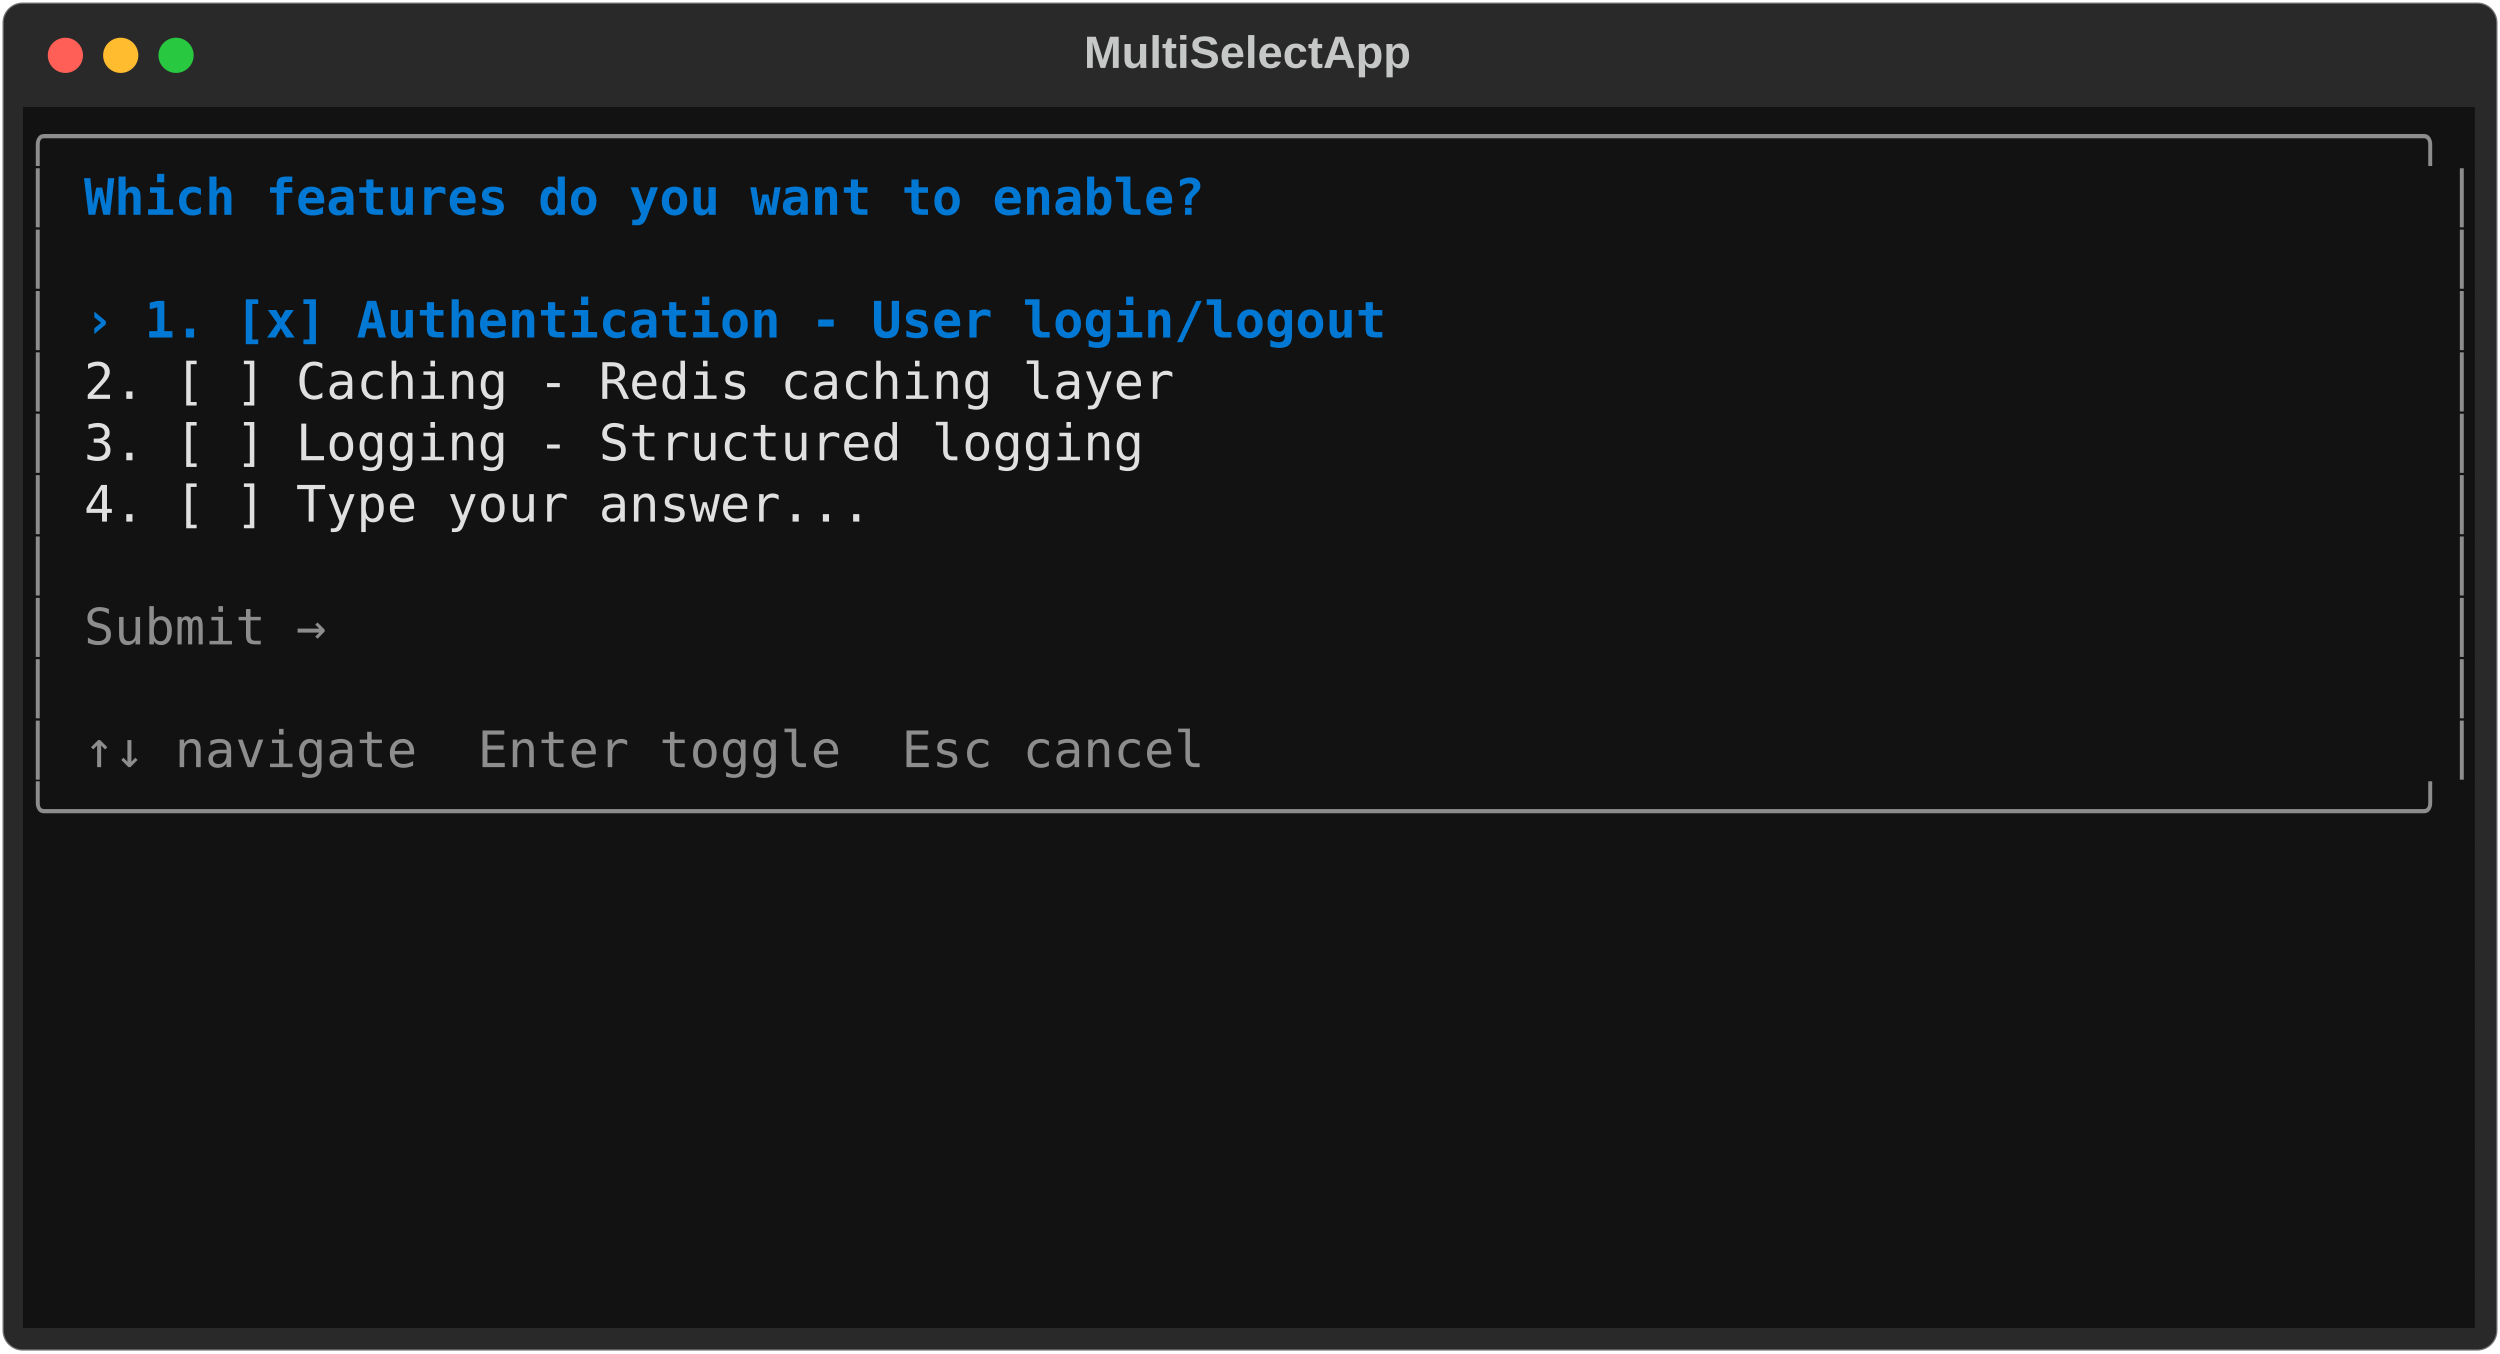
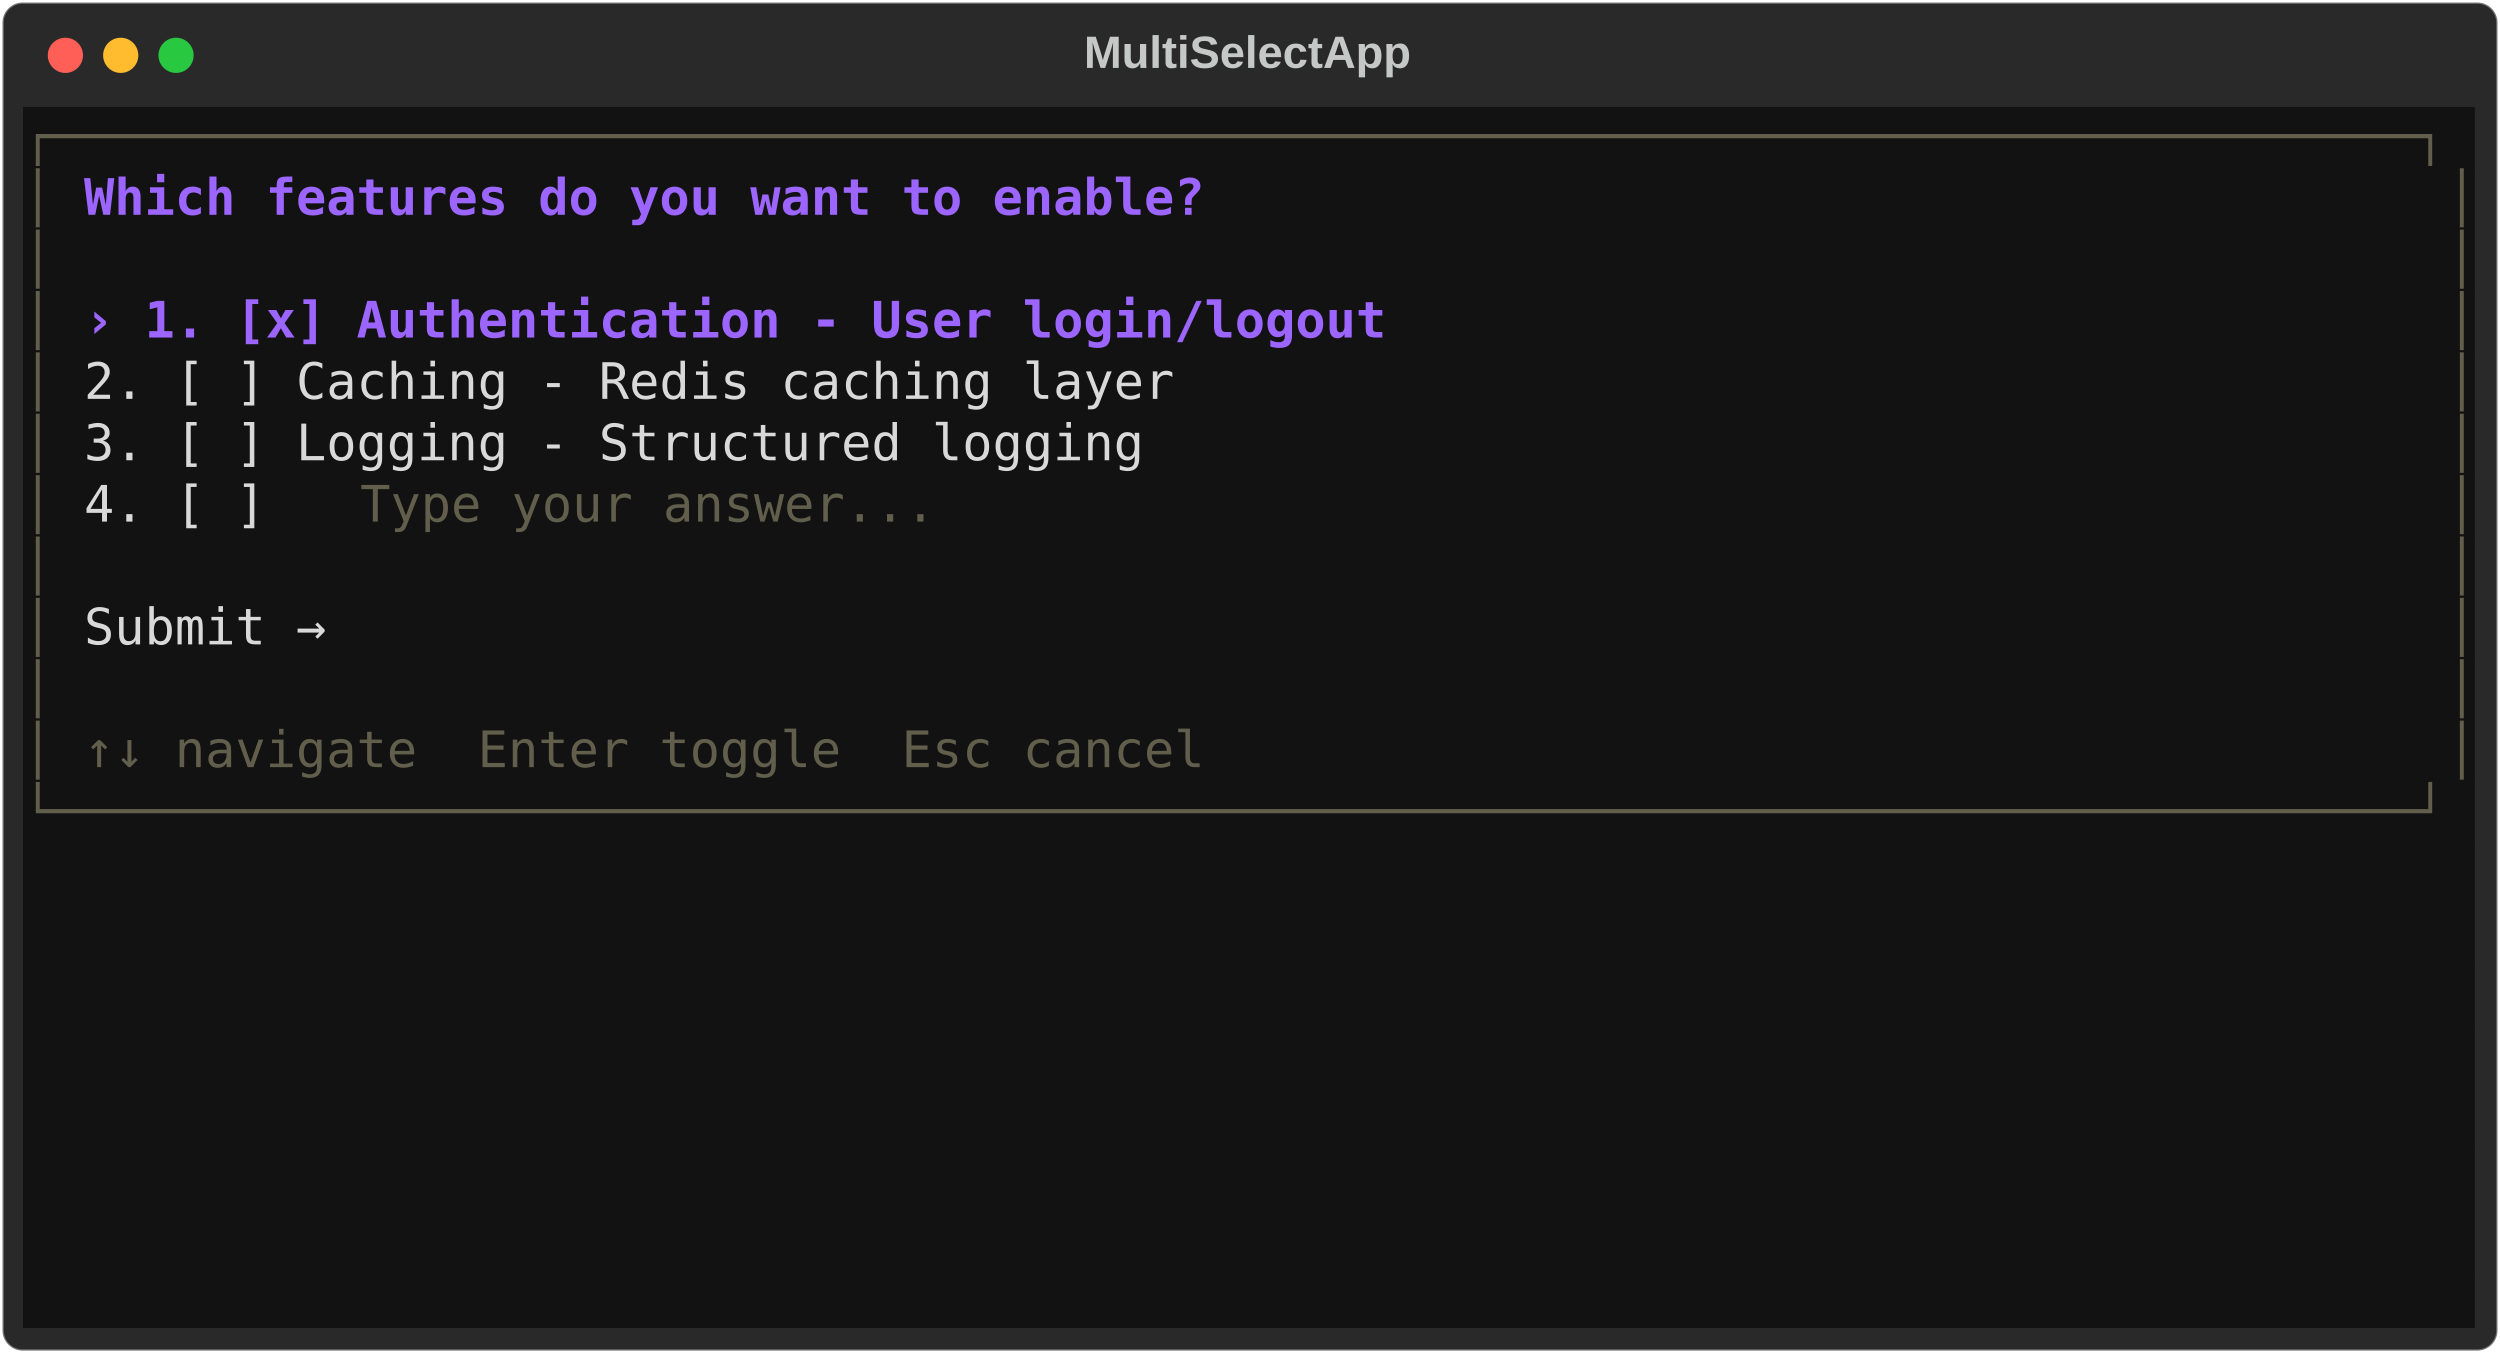
<svg xmlns="http://www.w3.org/2000/svg" class="rich-terminal" viewBox="0 0 994 538.0">
  <style>

    @font-face {
        font-family: "Fira Code";
        src: local("FiraCode-Regular"),
                url("https://cdnjs.cloudflare.com/ajax/libs/firacode/6.2.0/woff2/FiraCode-Regular.woff2") format("woff2"),
                url("https://cdnjs.cloudflare.com/ajax/libs/firacode/6.2.0/woff/FiraCode-Regular.woff") format("woff");
        font-style: normal;
        font-weight: 400;
    }
    @font-face {
        font-family: "Fira Code";
        src: local("FiraCode-Bold"),
                url("https://cdnjs.cloudflare.com/ajax/libs/firacode/6.2.0/woff2/FiraCode-Bold.woff2") format("woff2"),
                url("https://cdnjs.cloudflare.com/ajax/libs/firacode/6.2.0/woff/FiraCode-Bold.woff") format("woff");
        font-style: bold;
        font-weight: 700;
    }

    .terminal-matrix {
        font-family: Fira Code, monospace;
        font-size: 20px;
        line-height: 24.4px;
        font-variant-east-asian: full-width;
    }

    .terminal-title {
        font-size: 18px;
        font-weight: bold;
        font-family: arial;
    }

-     .terminal-r1 { fill: #8d8d8d }
+     .terminal-r1 { fill: #625e4c }
.terminal-r2 { fill: #c5c8c6 }
- .terminal-r3 { fill: #0178d4;font-weight: bold }
- .terminal-r4 { fill: #e0e0e0 }
+ .terminal-r3 { fill: #9d65ff;font-weight: bold }
+ .terminal-r4 { fill: #d9d9d9 }
    </style>
  <defs>
    <clipPath id="terminal-clip-terminal">
      <rect x="0" y="0" width="975.0" height="487.0" />
    </clipPath>
    <clipPath id="terminal-line-0">
      <rect x="0" y="1.5" width="976" height="24.65" />
    </clipPath>
    <clipPath id="terminal-line-1">
      <rect x="0" y="25.9" width="976" height="24.65" />
    </clipPath>
    <clipPath id="terminal-line-2">
      <rect x="0" y="50.3" width="976" height="24.65" />
    </clipPath>
    <clipPath id="terminal-line-3">
      <rect x="0" y="74.7" width="976" height="24.65" />
    </clipPath>
    <clipPath id="terminal-line-4">
      <rect x="0" y="99.1" width="976" height="24.65" />
    </clipPath>
    <clipPath id="terminal-line-5">
      <rect x="0" y="123.5" width="976" height="24.65" />
    </clipPath>
    <clipPath id="terminal-line-6">
      <rect x="0" y="147.9" width="976" height="24.65" />
    </clipPath>
    <clipPath id="terminal-line-7">
      <rect x="0" y="172.3" width="976" height="24.65" />
    </clipPath>
    <clipPath id="terminal-line-8">
      <rect x="0" y="196.7" width="976" height="24.65" />
    </clipPath>
    <clipPath id="terminal-line-9">
      <rect x="0" y="221.1" width="976" height="24.65" />
    </clipPath>
    <clipPath id="terminal-line-10">
      <rect x="0" y="245.5" width="976" height="24.65" />
    </clipPath>
    <clipPath id="terminal-line-11">
      <rect x="0" y="269.9" width="976" height="24.65" />
    </clipPath>
    <clipPath id="terminal-line-12">
      <rect x="0" y="294.3" width="976" height="24.65" />
    </clipPath>
    <clipPath id="terminal-line-13">
      <rect x="0" y="318.7" width="976" height="24.65" />
    </clipPath>
    <clipPath id="terminal-line-14">
      <rect x="0" y="343.1" width="976" height="24.65" />
    </clipPath>
    <clipPath id="terminal-line-15">
      <rect x="0" y="367.5" width="976" height="24.65" />
    </clipPath>
    <clipPath id="terminal-line-16">
      <rect x="0" y="391.9" width="976" height="24.65" />
    </clipPath>
    <clipPath id="terminal-line-17">
      <rect x="0" y="416.3" width="976" height="24.65" />
    </clipPath>
    <clipPath id="terminal-line-18">
      <rect x="0" y="440.7" width="976" height="24.65" />
    </clipPath>
  </defs>
  <rect fill="#292929" stroke="rgba(255,255,255,0.35)" stroke-width="1" x="1" y="1" width="992" height="536" rx="8" />
  <text class="terminal-title" fill="#c5c8c6" text-anchor="middle" x="496" y="27">MultiSelectApp</text>
  <g transform="translate(26,22)">
    <circle cx="0" cy="0" r="7" fill="#ff5f57" />
    <circle cx="22" cy="0" r="7" fill="#febc2e" />
    <circle cx="44" cy="0" r="7" fill="#28c840" />
  </g>
  <g transform="translate(9, 41)" clip-path="url(#terminal-clip-terminal)">
    <rect fill="#121212" x="0" y="1.5" width="976" height="24.65" shape-rendering="crispEdges" />
    <rect fill="#121212" x="0" y="25.9" width="12.2" height="24.65" shape-rendering="crispEdges" />
    <rect fill="#121212" x="12.2" y="25.9" width="12.2" height="24.65" shape-rendering="crispEdges" />
    <rect fill="#121212" x="24.4" y="25.9" width="451.4" height="24.65" shape-rendering="crispEdges" />
    <rect fill="#121212" x="475.8" y="25.9" width="488" height="24.65" shape-rendering="crispEdges" />
    <rect fill="#121212" x="963.8" y="25.9" width="12.2" height="24.65" shape-rendering="crispEdges" />
    <rect fill="#121212" x="0" y="50.3" width="12.2" height="24.65" shape-rendering="crispEdges" />
    <rect fill="#121212" x="12.2" y="50.3" width="951.6" height="24.65" shape-rendering="crispEdges" />
    <rect fill="#121212" x="963.8" y="50.3" width="12.2" height="24.65" shape-rendering="crispEdges" />
    <rect fill="#121212" x="0" y="74.7" width="12.2" height="24.65" shape-rendering="crispEdges" />
    <rect fill="#121212" x="12.2" y="74.7" width="12.2" height="24.65" shape-rendering="crispEdges" />
    <rect fill="#121212" x="24.4" y="74.7" width="524.6" height="24.65" shape-rendering="crispEdges" />
    <rect fill="#121212" x="549" y="74.7" width="414.8" height="24.65" shape-rendering="crispEdges" />
    <rect fill="#121212" x="963.8" y="74.7" width="12.2" height="24.65" shape-rendering="crispEdges" />
    <rect fill="#121212" x="0" y="99.1" width="12.2" height="24.65" shape-rendering="crispEdges" />
    <rect fill="#121212" x="12.2" y="99.1" width="12.2" height="24.65" shape-rendering="crispEdges" />
    <rect fill="#121212" x="24.4" y="99.1" width="463.6" height="24.65" shape-rendering="crispEdges" />
    <rect fill="#121212" x="488" y="99.1" width="475.8" height="24.65" shape-rendering="crispEdges" />
    <rect fill="#121212" x="963.8" y="99.1" width="12.2" height="24.65" shape-rendering="crispEdges" />
    <rect fill="#121212" x="0" y="123.5" width="12.2" height="24.65" shape-rendering="crispEdges" />
    <rect fill="#121212" x="12.2" y="123.5" width="12.2" height="24.65" shape-rendering="crispEdges" />
    <rect fill="#121212" x="24.4" y="123.5" width="451.4" height="24.65" shape-rendering="crispEdges" />
    <rect fill="#121212" x="475.8" y="123.5" width="488" height="24.65" shape-rendering="crispEdges" />
    <rect fill="#121212" x="963.8" y="123.5" width="12.2" height="24.65" shape-rendering="crispEdges" />
    <rect fill="#121212" x="0" y="147.9" width="12.2" height="24.65" shape-rendering="crispEdges" />
    <rect fill="#121212" x="12.2" y="147.9" width="12.2" height="24.65" shape-rendering="crispEdges" />
-     <rect fill="#121212" x="24.4" y="147.9" width="341.6" height="24.65" shape-rendering="crispEdges" />
+     <rect fill="#121212" x="24.4" y="147.9" width="109.8" height="24.65" shape-rendering="crispEdges" />
+     <rect fill="#121212" x="134.2" y="147.9" width="231.8" height="24.65" shape-rendering="crispEdges" />
    <rect fill="#121212" x="366" y="147.9" width="597.8" height="24.65" shape-rendering="crispEdges" />
    <rect fill="#121212" x="963.8" y="147.9" width="12.2" height="24.65" shape-rendering="crispEdges" />
    <rect fill="#121212" x="0" y="172.3" width="12.2" height="24.65" shape-rendering="crispEdges" />
    <rect fill="#121212" x="12.2" y="172.3" width="951.6" height="24.65" shape-rendering="crispEdges" />
    <rect fill="#121212" x="963.8" y="172.3" width="12.2" height="24.65" shape-rendering="crispEdges" />
    <rect fill="#121212" x="0" y="196.7" width="12.2" height="24.65" shape-rendering="crispEdges" />
    <rect fill="#121212" x="12.2" y="196.7" width="12.2" height="24.65" shape-rendering="crispEdges" />
    <rect fill="#121212" x="24.4" y="196.7" width="158.6" height="24.65" shape-rendering="crispEdges" />
    <rect fill="#121212" x="183" y="196.7" width="780.8" height="24.65" shape-rendering="crispEdges" />
    <rect fill="#121212" x="963.8" y="196.7" width="12.2" height="24.65" shape-rendering="crispEdges" />
    <rect fill="#121212" x="0" y="221.1" width="12.2" height="24.65" shape-rendering="crispEdges" />
    <rect fill="#121212" x="12.2" y="221.1" width="951.6" height="24.65" shape-rendering="crispEdges" />
    <rect fill="#121212" x="963.8" y="221.1" width="12.2" height="24.65" shape-rendering="crispEdges" />
    <rect fill="#121212" x="0" y="245.5" width="12.2" height="24.65" shape-rendering="crispEdges" />
    <rect fill="#121212" x="12.2" y="245.5" width="12.2" height="24.65" shape-rendering="crispEdges" />
    <rect fill="#121212" x="24.4" y="245.5" width="451.4" height="24.65" shape-rendering="crispEdges" />
    <rect fill="#121212" x="475.8" y="245.5" width="488" height="24.65" shape-rendering="crispEdges" />
    <rect fill="#121212" x="963.8" y="245.5" width="12.2" height="24.65" shape-rendering="crispEdges" />
    <rect fill="#121212" x="0" y="269.9" width="976" height="24.65" shape-rendering="crispEdges" />
    <rect fill="#121212" x="0" y="294.3" width="976" height="24.65" shape-rendering="crispEdges" />
    <rect fill="#121212" x="0" y="318.7" width="976" height="24.65" shape-rendering="crispEdges" />
    <rect fill="#121212" x="0" y="343.1" width="976" height="24.65" shape-rendering="crispEdges" />
    <rect fill="#121212" x="0" y="367.5" width="976" height="24.65" shape-rendering="crispEdges" />
    <rect fill="#121212" x="0" y="391.9" width="976" height="24.65" shape-rendering="crispEdges" />
    <rect fill="#121212" x="0" y="416.3" width="976" height="24.65" shape-rendering="crispEdges" />
    <rect fill="#121212" x="0" y="440.7" width="976" height="24.65" shape-rendering="crispEdges" />
    <rect fill="#121212" x="0" y="465.1" width="976" height="24.65" shape-rendering="crispEdges" />
    <g class="terminal-matrix">
-       <text class="terminal-r1" x="0" y="20" textLength="976" clip-path="url(#terminal-line-0)">╭──────────────────────────────────────────────────────────────────────────────╮</text>
+       <text class="terminal-r1" x="0" y="20" textLength="976" clip-path="url(#terminal-line-0)">┌──────────────────────────────────────────────────────────────────────────────┐</text>
      <text class="terminal-r2" x="976" y="20" textLength="12.2" clip-path="url(#terminal-line-0)">
</text>
      <text class="terminal-r1" x="0" y="44.4" textLength="12.2" clip-path="url(#terminal-line-1)">│</text>
      <text class="terminal-r3" x="24.4" y="44.4" textLength="451.4" clip-path="url(#terminal-line-1)">Which features do you want to enable?</text>
      <text class="terminal-r1" x="963.8" y="44.4" textLength="12.2" clip-path="url(#terminal-line-1)">│</text>
      <text class="terminal-r2" x="976" y="44.4" textLength="12.2" clip-path="url(#terminal-line-1)">
</text>
      <text class="terminal-r1" x="0" y="68.8" textLength="12.2" clip-path="url(#terminal-line-2)">│</text>
      <text class="terminal-r1" x="963.8" y="68.8" textLength="12.2" clip-path="url(#terminal-line-2)">│</text>
      <text class="terminal-r2" x="976" y="68.8" textLength="12.2" clip-path="url(#terminal-line-2)">
</text>
      <text class="terminal-r1" x="0" y="93.2" textLength="12.2" clip-path="url(#terminal-line-3)">│</text>
      <text class="terminal-r3" x="24.4" y="93.2" textLength="524.6" clip-path="url(#terminal-line-3)">› 1. [x] Authentication - User login/logout</text>
      <text class="terminal-r1" x="963.8" y="93.2" textLength="12.2" clip-path="url(#terminal-line-3)">│</text>
      <text class="terminal-r2" x="976" y="93.2" textLength="12.2" clip-path="url(#terminal-line-3)">
</text>
      <text class="terminal-r1" x="0" y="117.6" textLength="12.2" clip-path="url(#terminal-line-4)">│</text>
      <text class="terminal-r4" x="24.4" y="117.6" textLength="463.6" clip-path="url(#terminal-line-4)">  2. [ ] Caching - Redis caching layer</text>
      <text class="terminal-r1" x="963.8" y="117.6" textLength="12.2" clip-path="url(#terminal-line-4)">│</text>
      <text class="terminal-r2" x="976" y="117.6" textLength="12.2" clip-path="url(#terminal-line-4)">
</text>
      <text class="terminal-r1" x="0" y="142" textLength="12.2" clip-path="url(#terminal-line-5)">│</text>
      <text class="terminal-r4" x="24.4" y="142" textLength="451.4" clip-path="url(#terminal-line-5)">  3. [ ] Logging - Structured logging</text>
      <text class="terminal-r1" x="963.8" y="142" textLength="12.2" clip-path="url(#terminal-line-5)">│</text>
      <text class="terminal-r2" x="976" y="142" textLength="12.2" clip-path="url(#terminal-line-5)">
</text>
      <text class="terminal-r1" x="0" y="166.4" textLength="12.2" clip-path="url(#terminal-line-6)">│</text>
-       <text class="terminal-r4" x="24.4" y="166.4" textLength="341.6" clip-path="url(#terminal-line-6)">  4. [ ] Type your answer...</text>
+       <text class="terminal-r4" x="24.4" y="166.4" textLength="109.8" clip-path="url(#terminal-line-6)">  4. [ ] </text>
+       <text class="terminal-r1" x="134.2" y="166.4" textLength="231.8" clip-path="url(#terminal-line-6)">Type your answer...</text>
      <text class="terminal-r1" x="963.8" y="166.4" textLength="12.2" clip-path="url(#terminal-line-6)">│</text>
      <text class="terminal-r2" x="976" y="166.4" textLength="12.2" clip-path="url(#terminal-line-6)">
</text>
      <text class="terminal-r1" x="0" y="190.8" textLength="12.2" clip-path="url(#terminal-line-7)">│</text>
      <text class="terminal-r1" x="963.8" y="190.8" textLength="12.2" clip-path="url(#terminal-line-7)">│</text>
      <text class="terminal-r2" x="976" y="190.8" textLength="12.2" clip-path="url(#terminal-line-7)">
</text>
      <text class="terminal-r1" x="0" y="215.2" textLength="12.2" clip-path="url(#terminal-line-8)">│</text>
-       <text class="terminal-r1" x="24.4" y="215.2" textLength="158.6" clip-path="url(#terminal-line-8)">     Submit →</text>
+       <text class="terminal-r4" x="24.4" y="215.2" textLength="158.6" clip-path="url(#terminal-line-8)">     Submit →</text>
      <text class="terminal-r1" x="963.8" y="215.2" textLength="12.2" clip-path="url(#terminal-line-8)">│</text>
      <text class="terminal-r2" x="976" y="215.2" textLength="12.2" clip-path="url(#terminal-line-8)">
</text>
      <text class="terminal-r1" x="0" y="239.6" textLength="12.2" clip-path="url(#terminal-line-9)">│</text>
      <text class="terminal-r1" x="963.8" y="239.6" textLength="12.2" clip-path="url(#terminal-line-9)">│</text>
      <text class="terminal-r2" x="976" y="239.6" textLength="12.2" clip-path="url(#terminal-line-9)">
</text>
      <text class="terminal-r1" x="0" y="264" textLength="12.2" clip-path="url(#terminal-line-10)">│</text>
      <text class="terminal-r1" x="24.4" y="264" textLength="451.4" clip-path="url(#terminal-line-10)">↑↓ navigate  Enter toggle  Esc cancel</text>
      <text class="terminal-r1" x="963.8" y="264" textLength="12.2" clip-path="url(#terminal-line-10)">│</text>
      <text class="terminal-r2" x="976" y="264" textLength="12.2" clip-path="url(#terminal-line-10)">
</text>
-       <text class="terminal-r1" x="0" y="288.4" textLength="976" clip-path="url(#terminal-line-11)">╰──────────────────────────────────────────────────────────────────────────────╯</text>
+       <text class="terminal-r1" x="0" y="288.4" textLength="976" clip-path="url(#terminal-line-11)">└──────────────────────────────────────────────────────────────────────────────┘</text>
      <text class="terminal-r2" x="976" y="288.4" textLength="12.2" clip-path="url(#terminal-line-11)">
</text>
      <text class="terminal-r2" x="976" y="312.8" textLength="12.2" clip-path="url(#terminal-line-12)">
</text>
      <text class="terminal-r2" x="976" y="337.2" textLength="12.2" clip-path="url(#terminal-line-13)">
</text>
      <text class="terminal-r2" x="976" y="361.6" textLength="12.2" clip-path="url(#terminal-line-14)">
</text>
      <text class="terminal-r2" x="976" y="386" textLength="12.2" clip-path="url(#terminal-line-15)">
</text>
      <text class="terminal-r2" x="976" y="410.4" textLength="12.2" clip-path="url(#terminal-line-16)">
</text>
      <text class="terminal-r2" x="976" y="434.8" textLength="12.2" clip-path="url(#terminal-line-17)">
</text>
      <text class="terminal-r2" x="976" y="459.2" textLength="12.2" clip-path="url(#terminal-line-18)">
</text>
    </g>
  </g>
</svg>
